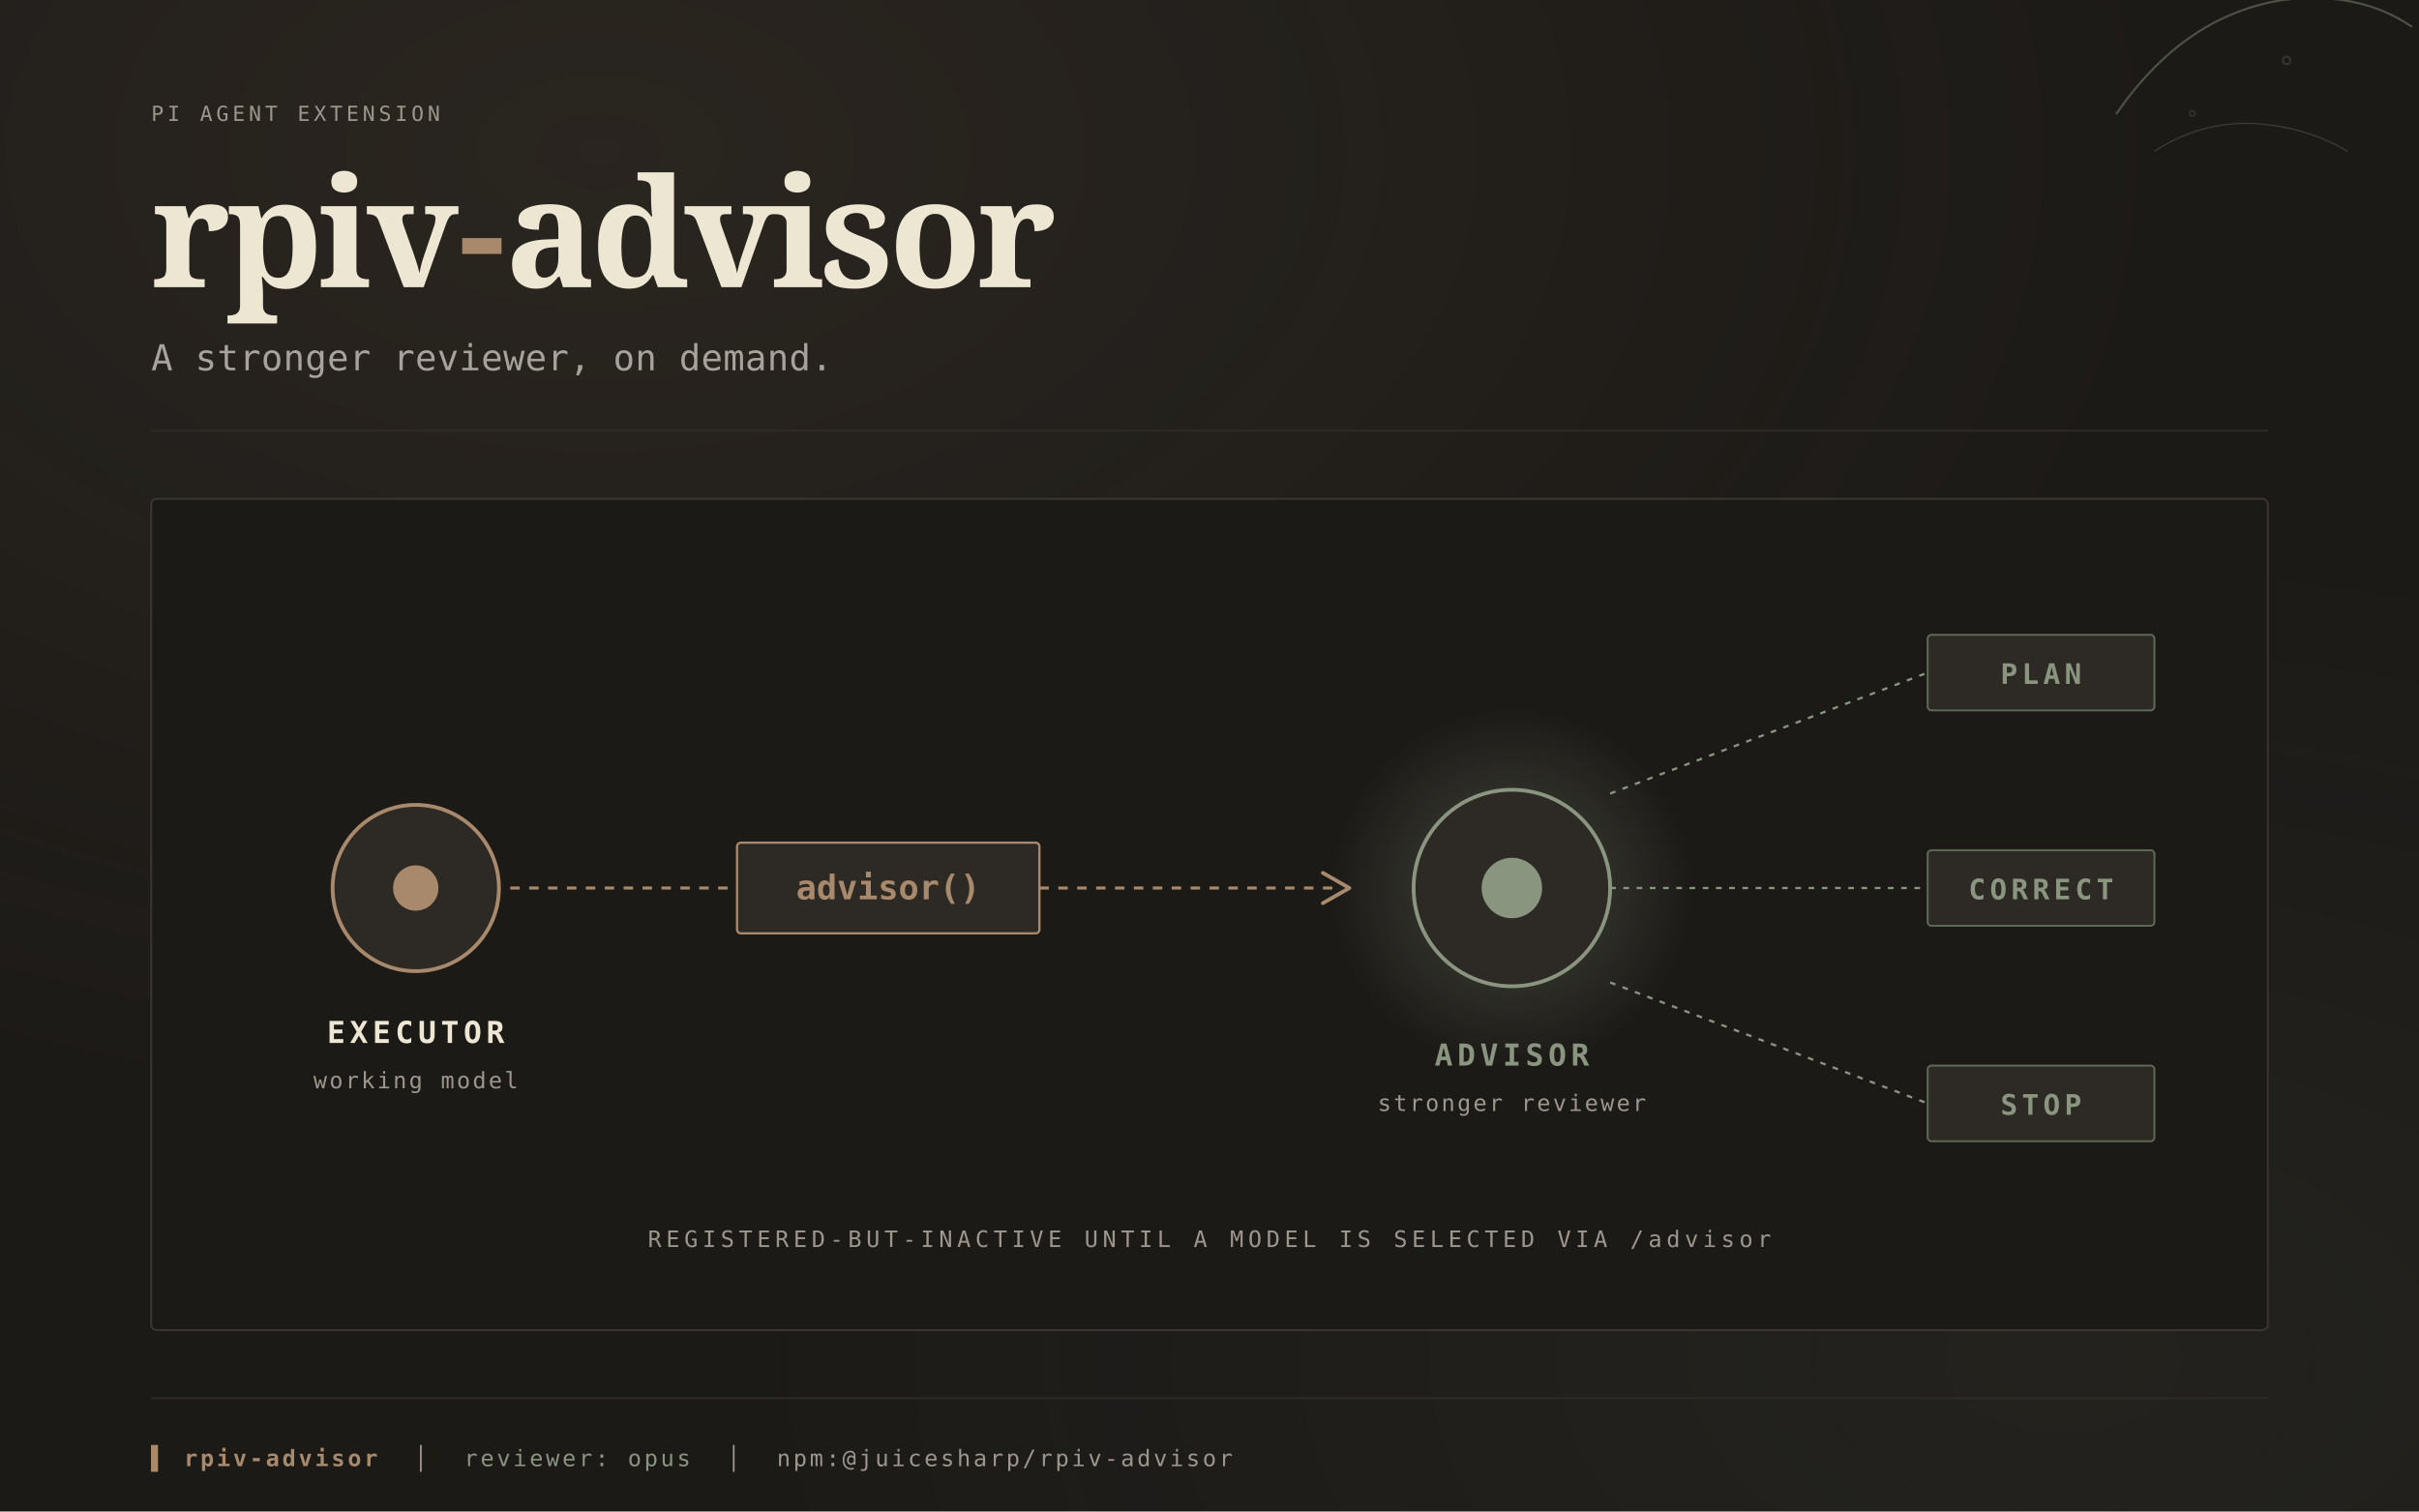
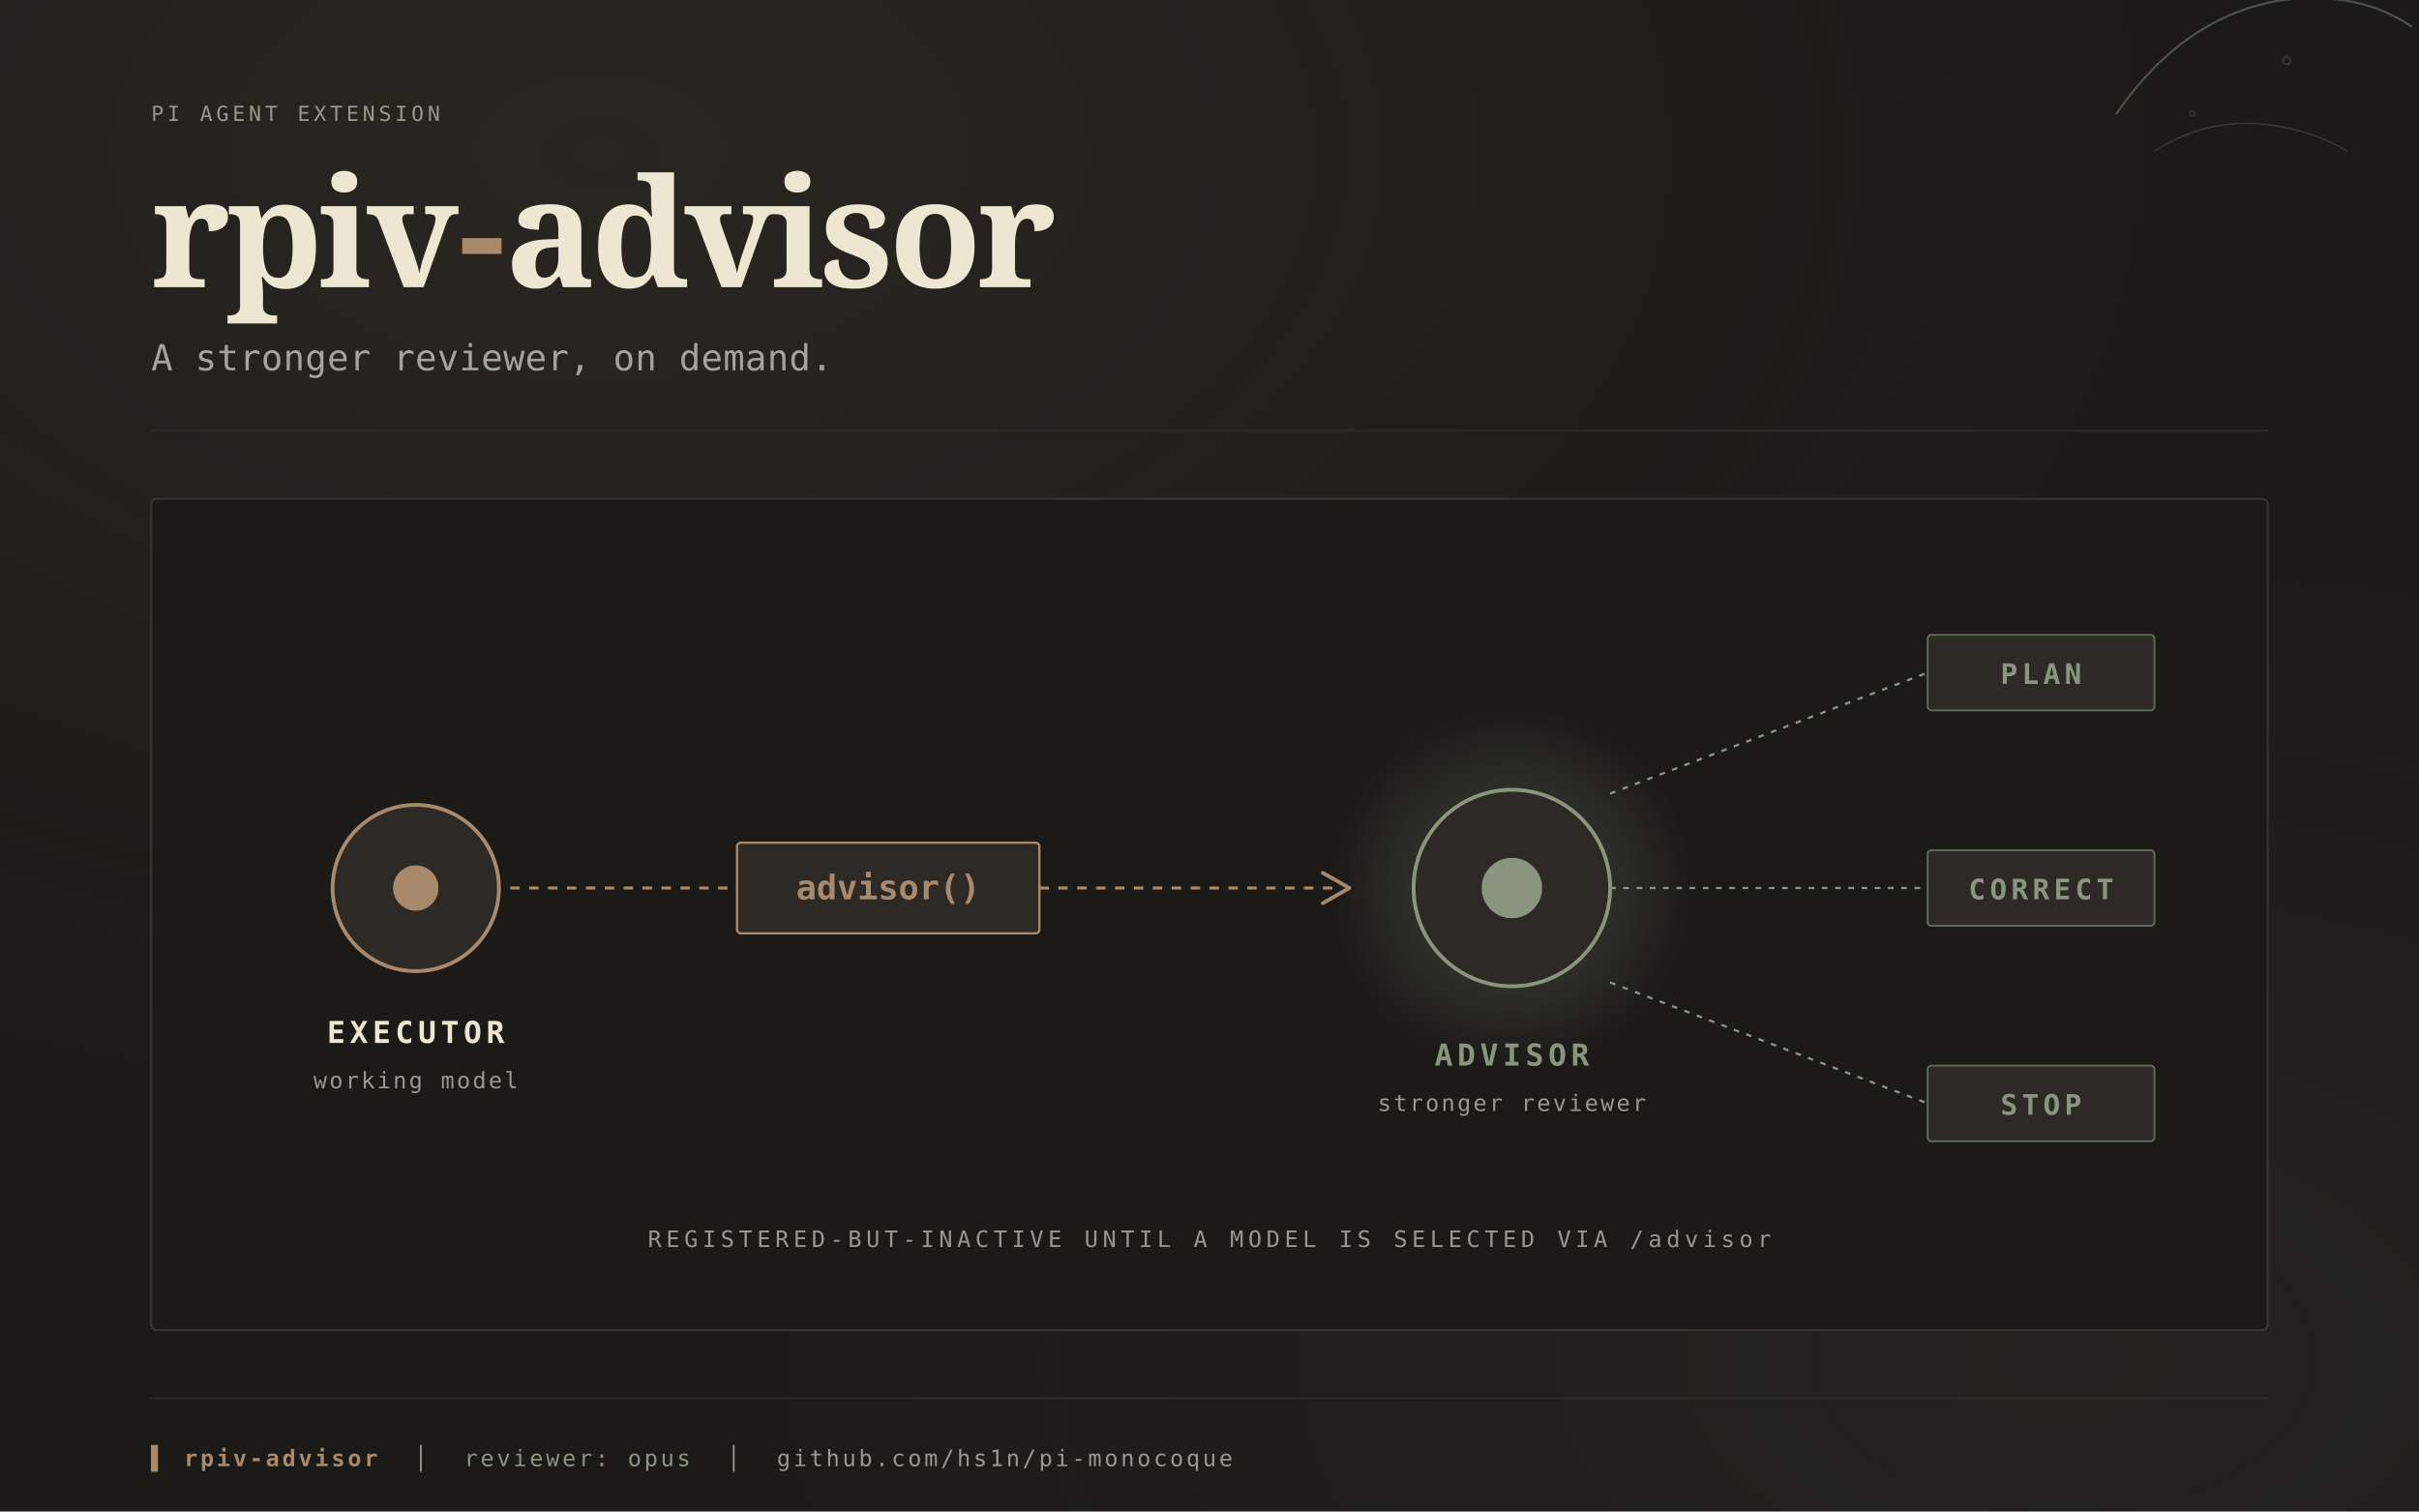
<svg xmlns="http://www.w3.org/2000/svg" viewBox="0 0 1280 800" role="img" aria-label="rpiv-advisor — Second-opinion handoff to a stronger reviewer model" preserveAspectRatio="xMidYMid meet">
  <defs>
    <style>
      .mono { font-family: 'JetBrains Mono', 'Fira Code', ui-monospace, SFMono-Regular, Menlo, Consolas, monospace; }
      .serif { font-family: 'Iowan Old Style', 'Hoefler Text', Charter, 'Source Serif Pro', Georgia, serif; }
      .ink { fill: #ede6d3; }
      .washi { fill: #ede6d3; }
      .text-quiet { fill: #a8a29e; }
      .text-distant { fill: #9c968d; }
      .ochre { fill: #a8896c; }
      .sage { fill: #8a9580; }
      .sage-deep { fill: #5e6b56; }
      .alert { fill: #b04a3a; }
      .ink-raised { fill: #252220; }
      .ink-muted { fill: #2d2925; }
    </style>
    <radialGradient id="wash-ochre" cx="25%" cy="10%" r="65%">
      <stop offset="0%" stop-color="#a8896c" stop-opacity="0.10" />
      <stop offset="100%" stop-color="#a8896c" stop-opacity="0" />
    </radialGradient>
    <radialGradient id="wash-sage" cx="85%" cy="90%" r="55%">
      <stop offset="0%" stop-color="#8a9580" stop-opacity="0.07" />
      <stop offset="100%" stop-color="#8a9580" stop-opacity="0" />
    </radialGradient>
    <radialGradient id="advisorGlow" cx="50%" cy="50%" r="50%">
      <stop offset="0%" stop-color="#8a9580" stop-opacity="0.35" />
      <stop offset="100%" stop-color="#8a9580" stop-opacity="0" />
    </radialGradient>
  </defs>
  <rect width="1280" height="800" fill="#1c1a17" />
  <rect width="1280" height="800" fill="url(#wash-ochre)" />
  <rect width="1280" height="800" fill="url(#wash-sage)" />
  <g fill="none" stroke="#8a9580" stroke-linecap="round" opacity="0.45">
    <path d="M1120 60 q36 -52 88 -60 q40 -5 68 14" stroke-width="1.1" />
    <path d="M1140 80 q28 -18 60 -14 q24 3 42 14" stroke-width="0.7" opacity="0.6" />
    <circle cx="1210" cy="32" r="2" opacity="0.5" />
    <circle cx="1160" cy="60" r="1.4" opacity="0.4" />
  </g>
  <text class="mono text-distant" x="80" y="64" font-size="11" letter-spacing="0.18em">PI AGENT EXTENSION</text>
  <text class="serif ink" x="80" y="152" font-size="80" font-weight="700" letter-spacing="-2.5">rpiv<tspan class="ochre">-</tspan>advisor</text>
  <text class="mono text-quiet" x="80" y="196" font-size="19" letter-spacing="0.2">A stronger reviewer, on demand.</text>
  <line x1="80" y1="228" x2="1200" y2="228" stroke="#2e2b27" stroke-width="1" />
  <rect x="80" y="264" width="1120" height="440" rx="3" fill="#1c1a17" stroke="#3a3631" stroke-width="1" />
  <g transform="translate(220 470)">
    <circle r="44" fill="#2d2925" stroke="#a8896c" stroke-width="2" />
    <circle r="12" fill="#a8896c" />
    <text class="mono ink" x="0" y="82" font-size="16" letter-spacing="0.15em" text-anchor="middle" font-weight="700">EXECUTOR</text>
    <text class="mono text-distant" x="0" y="106" font-size="12" letter-spacing="0.1em" text-anchor="middle">working model</text>
  </g>
  <line x1="270" y1="470" x2="510" y2="470" stroke="#a8896c" stroke-width="1.6" stroke-dasharray="5 5" />
  <path d="M500 462 L514 470 L500 478" fill="none" stroke="#a8896c" stroke-width="2" stroke-linejoin="round" stroke-linecap="round" />
  <rect x="390" y="446" width="160" height="48" fill="#2d2925" stroke="#a8896c" stroke-width="1.2" rx="2" />
  <text class="mono ochre" x="470" y="476" font-size="18" font-weight="700" text-anchor="middle">advisor()</text>
  <line x1="550" y1="470" x2="710" y2="470" stroke="#a8896c" stroke-width="1.6" stroke-dasharray="5 5" />
  <path d="M700 462 L714 470 L700 478" fill="none" stroke="#a8896c" stroke-width="2" stroke-linejoin="round" stroke-linecap="round" />
  <g transform="translate(800 470)">
    <circle r="96" fill="url(#advisorGlow)" />
    <circle r="52" fill="#2d2925" stroke="#8a9580" stroke-width="2" />
    <circle r="16" fill="#8a9580" />
    <text class="mono sage" x="0" y="94" font-size="16" letter-spacing="0.15em" text-anchor="middle" font-weight="700">ADVISOR</text>
    <text class="mono text-distant" x="0" y="118" font-size="12" letter-spacing="0.1em" text-anchor="middle">stronger reviewer</text>
  </g>
  <line x1="852" y1="420" x2="1020" y2="356" stroke="#8a9580" stroke-width="1.2" stroke-dasharray="3 4" />
  <line x1="852" y1="470" x2="1020" y2="470" stroke="#8a9580" stroke-width="1.2" stroke-dasharray="3 4" />
  <line x1="852" y1="520" x2="1020" y2="584" stroke="#8a9580" stroke-width="1.2" stroke-dasharray="3 4" />
  <rect x="1020" y="336" width="120" height="40" fill="#2d2925" stroke="#5e6b56" stroke-width="1" rx="2" />
  <text class="mono sage" x="1080" y="362" font-size="15" letter-spacing="0.15em" text-anchor="middle" font-weight="700">PLAN</text>
  <rect x="1020" y="450" width="120" height="40" fill="#2d2925" stroke="#5e6b56" stroke-width="1" rx="2" />
  <text class="mono sage" x="1080" y="476" font-size="15" letter-spacing="0.15em" text-anchor="middle" font-weight="700">CORRECT</text>
  <rect x="1020" y="564" width="120" height="40" fill="#2d2925" stroke="#5e6b56" stroke-width="1" rx="2" />
  <text class="mono sage" x="1080" y="590" font-size="15" letter-spacing="0.15em" text-anchor="middle" font-weight="700">STOP</text>
  <text class="mono text-distant" x="640" y="660" font-size="12" letter-spacing="0.2em" text-anchor="middle">REGISTERED-BUT-INACTIVE UNTIL A MODEL IS SELECTED VIA /advisor</text>
  <line x1="80" y1="740" x2="1200" y2="740" stroke="#2e2b27" stroke-width="1" />
  <text class="mono text-distant" x="80" y="776" font-size="12" letter-spacing="0.12em">
    <tspan class="ochre" font-weight="700">▌ rpiv-advisor</tspan>
    <tspan dx="12">│</tspan>
    <tspan dx="12" class="sage">reviewer: opus</tspan>
    <tspan dx="12">│</tspan>
-     <tspan dx="12">npm:@juicesharp/rpiv-advisor</tspan>
+     <tspan dx="12">github.com/hs1n/pi-monocoque</tspan>
  </text>
</svg>
